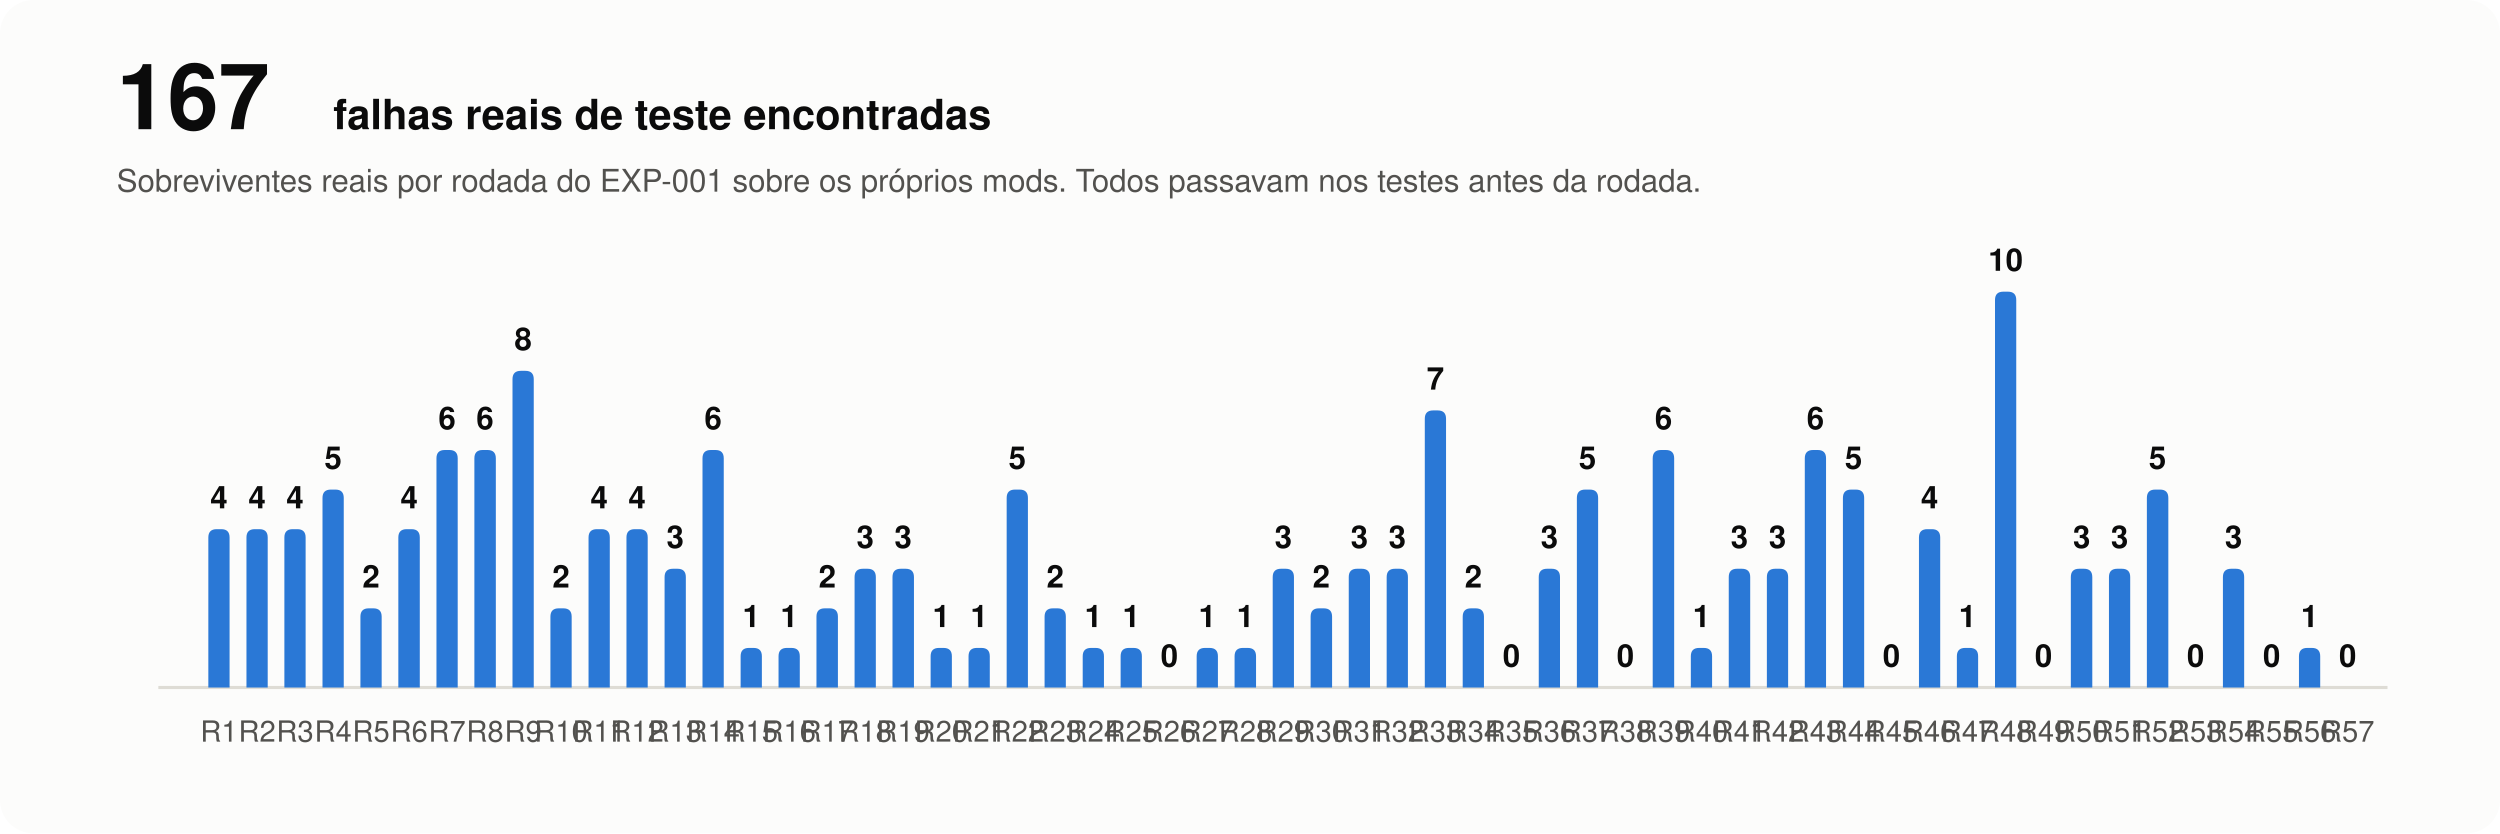
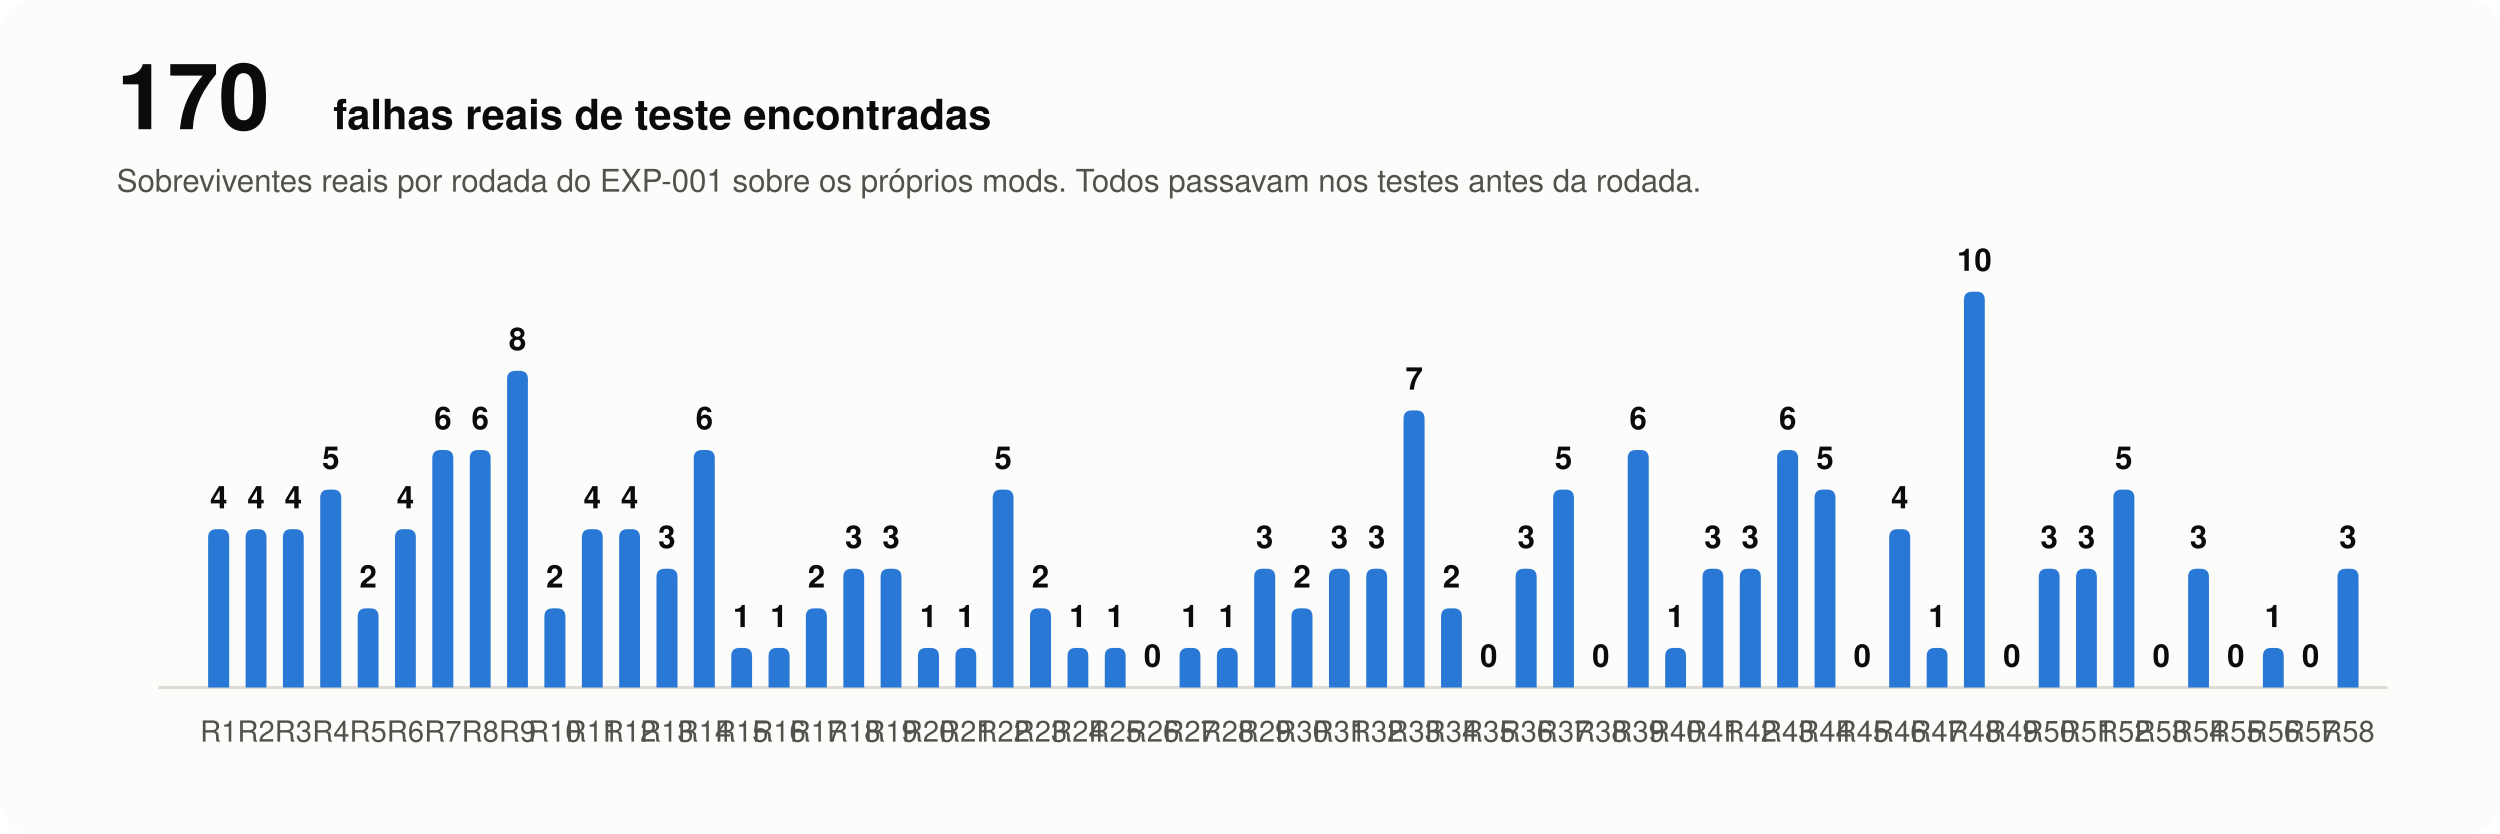
- <svg xmlns="http://www.w3.org/2000/svg" viewBox="0 0 1200 400" width="1200" height="400" role="img" aria-label="167 falhas reais de teste encontradas em 57 rodadas" font-family="ui-sans-serif, -apple-system, 'Segoe UI', Helvetica, Arial, sans-serif">
+ <svg xmlns="http://www.w3.org/2000/svg" viewBox="0 0 1200 400" width="1200" height="400" role="img" aria-label="170 falhas reais de teste encontradas em 58 rodadas" font-family="ui-sans-serif, -apple-system, 'Segoe UI', Helvetica, Arial, sans-serif">
  <style>
  .sup { fill: #fcfcfb; } .sup2 { fill: #f3f2ef; } .borda { stroke: #dedcd5; }
  .t1 { fill: #0b0b0b; } .t2 { fill: #52514e; } .t3 { fill: #8a887f; }
  .ac { fill: #2a78d6; } .acs { stroke: #2a78d6; } .acf { fill: #e8f1fb; }
  .ok { fill: #0f7a3d; } .okf { fill: #e3f3e8; }
  @media (prefers-color-scheme: dark) {
    .sup { fill: #1a1a19; } .sup2 { fill: #232322; } .borda { stroke: #3a3936; }
    .t1 { fill: #f0efec; } .t2 { fill: #c3c2b7; } .t3 { fill: #8f8d84; }
    .ac { fill: #3987e5; } .acs { stroke: #3987e5; } .acf { fill: #1d2c40; }
    .ok { fill: #4cc27a; } .okf { fill: #16301f; }
  }
  @media (prefers-reduced-motion: reduce) { * { animation: none !important; } }

  .barra { transform-box: fill-box; transform-origin: bottom; animation: cresce 1.1s cubic-bezier(.2,.8,.2,1); }
  @keyframes cresce { from { transform: scaleY(0); } to { transform: scaleY(1); } }
</style>
  <rect width="1200" height="400" rx="16" class="sup" />
-   <text x="56" y="62" font-size="44" font-weight="800" class="t1">167</text>
+   <text x="56" y="62" font-size="44" font-weight="800" class="t1">170</text>
  <text x="160" y="62" font-size="20" font-weight="700" class="t1">falhas reais de teste encontradas</text>
  <text x="56" y="92" font-size="15" class="t2">Sobreviventes reais por rodada do EXP-001 sobre os próprios mods. Todos passavam nos testes antes da rodada.</text>
  <line x1="76" y1="330" x2="1146" y2="330" class="borda" stroke-width="1.5" />
  <g class="barra">
-     <path d="M100.0,330 L100.0,258.0 Q100.0,254.0 104.0,254.0 L106.2,254.0 Q110.2,254.0 110.2,258.0 L110.2,330 Z" class="ac" />
-   </g>
-   <text x="105.1" y="244.0" font-size="15" font-weight="700" class="t1" text-anchor="middle">4</text>
-   <text x="105.1" y="356" font-size="14" class="t2" text-anchor="middle">R1</text>
-   <g class="barra">
-     <path d="M118.3,330 L118.3,258.0 Q118.3,254.0 122.3,254.0 L124.5,254.0 Q128.5,254.0 128.5,258.0 L128.5,330 Z" class="ac" />
-   </g>
-   <text x="123.4" y="244.0" font-size="15" font-weight="700" class="t1" text-anchor="middle">4</text>
-   <text x="123.4" y="356" font-size="14" class="t2" text-anchor="middle">R2</text>
-   <g class="barra">
-     <path d="M136.5,330 L136.5,258.0 Q136.5,254.0 140.5,254.0 L142.7,254.0 Q146.7,254.0 146.7,258.0 L146.7,330 Z" class="ac" />
-   </g>
-   <text x="141.6" y="244.0" font-size="15" font-weight="700" class="t1" text-anchor="middle">4</text>
-   <text x="141.6" y="356" font-size="14" class="t2" text-anchor="middle">R3</text>
-   <g class="barra">
-     <path d="M154.8,330 L154.8,239.0 Q154.8,235.0 158.8,235.0 L161.0,235.0 Q165.0,235.0 165.0,239.0 L165.0,330 Z" class="ac" />
-   </g>
-   <text x="159.9" y="225.0" font-size="15" font-weight="700" class="t1" text-anchor="middle">5</text>
-   <text x="159.9" y="356" font-size="14" class="t2" text-anchor="middle">R4</text>
-   <g class="barra">
-     <path d="M173.0,330 L173.0,296.0 Q173.0,292.0 177.0,292.0 L179.2,292.0 Q183.2,292.0 183.2,296.0 L183.2,330 Z" class="ac" />
-   </g>
-   <text x="178.1" y="282.0" font-size="15" font-weight="700" class="t1" text-anchor="middle">2</text>
-   <text x="178.1" y="356" font-size="14" class="t2" text-anchor="middle">R5</text>
-   <g class="barra">
-     <path d="M191.2,330 L191.2,258.0 Q191.2,254.0 195.2,254.0 L197.5,254.0 Q201.5,254.0 201.5,258.0 L201.5,330 Z" class="ac" />
-   </g>
-   <text x="196.4" y="244.0" font-size="15" font-weight="700" class="t1" text-anchor="middle">4</text>
-   <text x="196.4" y="356" font-size="14" class="t2" text-anchor="middle">R6</text>
-   <g class="barra">
-     <path d="M209.5,330 L209.5,220.0 Q209.5,216.0 213.5,216.0 L215.7,216.0 Q219.7,216.0 219.7,220.0 L219.7,330 Z" class="ac" />
-   </g>
-   <text x="214.6" y="206.0" font-size="15" font-weight="700" class="t1" text-anchor="middle">6</text>
-   <text x="214.6" y="356" font-size="14" class="t2" text-anchor="middle">R7</text>
-   <g class="barra">
-     <path d="M227.7,330 L227.7,220.0 Q227.7,216.0 231.7,216.0 L234.0,216.0 Q238.0,216.0 238.0,220.0 L238.0,330 Z" class="ac" />
-   </g>
-   <text x="232.8" y="206.0" font-size="15" font-weight="700" class="t1" text-anchor="middle">6</text>
-   <text x="232.8" y="356" font-size="14" class="t2" text-anchor="middle">R8</text>
-   <g class="barra">
-     <path d="M246.0,330 L246.0,182.0 Q246.0,178.0 250.0,178.0 L252.2,178.0 Q256.2,178.0 256.2,182.0 L256.2,330 Z" class="ac" />
-   </g>
-   <text x="251.1" y="168.0" font-size="15" font-weight="700" class="t1" text-anchor="middle">8</text>
-   <text x="251.1" y="356" font-size="14" class="t2" text-anchor="middle">R9</text>
-   <g class="barra">
-     <path d="M264.2,330 L264.2,296.0 Q264.2,292.0 268.2,292.0 L270.4,292.0 Q274.4,292.0 274.4,296.0 L274.4,330 Z" class="ac" />
-   </g>
-   <text x="269.3" y="282.0" font-size="15" font-weight="700" class="t1" text-anchor="middle">2</text>
-   <text x="269.3" y="356" font-size="14" class="t2" text-anchor="middle">R10</text>
-   <g class="barra">
-     <path d="M282.5,330 L282.5,258.0 Q282.5,254.0 286.5,254.0 L288.7,254.0 Q292.7,254.0 292.7,258.0 L292.7,330 Z" class="ac" />
-   </g>
-   <text x="287.6" y="244.0" font-size="15" font-weight="700" class="t1" text-anchor="middle">4</text>
-   <text x="287.6" y="356" font-size="14" class="t2" text-anchor="middle">R11</text>
-   <g class="barra">
-     <path d="M300.7,330 L300.7,258.0 Q300.7,254.0 304.7,254.0 L306.9,254.0 Q310.9,254.0 310.9,258.0 L310.9,330 Z" class="ac" />
-   </g>
-   <text x="305.8" y="244.0" font-size="15" font-weight="700" class="t1" text-anchor="middle">4</text>
-   <text x="305.8" y="356" font-size="14" class="t2" text-anchor="middle">R12</text>
-   <g class="barra">
-     <path d="M319.0,330 L319.0,277.0 Q319.0,273.0 323.0,273.0 L325.2,273.0 Q329.2,273.0 329.2,277.0 L329.2,330 Z" class="ac" />
-   </g>
-   <text x="324.1" y="263.0" font-size="15" font-weight="700" class="t1" text-anchor="middle">3</text>
-   <text x="324.1" y="356" font-size="14" class="t2" text-anchor="middle">R13</text>
-   <g class="barra">
-     <path d="M337.2,330 L337.2,220.0 Q337.2,216.0 341.2,216.0 L343.4,216.0 Q347.4,216.0 347.4,220.0 L347.4,330 Z" class="ac" />
-   </g>
-   <text x="342.3" y="206.0" font-size="15" font-weight="700" class="t1" text-anchor="middle">6</text>
-   <text x="342.3" y="356" font-size="14" class="t2" text-anchor="middle">R14</text>
-   <g class="barra">
-     <path d="M355.5,330 L355.5,315.0 Q355.5,311.0 359.5,311.0 L361.7,311.0 Q365.7,311.0 365.7,315.0 L365.7,330 Z" class="ac" />
-   </g>
-   <text x="360.6" y="301.0" font-size="15" font-weight="700" class="t1" text-anchor="middle">1</text>
-   <text x="360.6" y="356" font-size="14" class="t2" text-anchor="middle">R15</text>
-   <g class="barra">
-     <path d="M373.7,330 L373.7,315.0 Q373.7,311.0 377.7,311.0 L379.9,311.0 Q383.9,311.0 383.9,315.0 L383.9,330 Z" class="ac" />
-   </g>
-   <text x="378.8" y="301.0" font-size="15" font-weight="700" class="t1" text-anchor="middle">1</text>
-   <text x="378.8" y="356" font-size="14" class="t2" text-anchor="middle">R16</text>
-   <g class="barra">
-     <path d="M391.9,330 L391.9,296.0 Q391.9,292.0 395.9,292.0 L398.2,292.0 Q402.2,292.0 402.2,296.0 L402.2,330 Z" class="ac" />
-   </g>
-   <text x="397.1" y="282.0" font-size="15" font-weight="700" class="t1" text-anchor="middle">2</text>
-   <text x="397.1" y="356" font-size="14" class="t2" text-anchor="middle">R17</text>
-   <g class="barra">
-     <path d="M410.2,330 L410.2,277.0 Q410.2,273.0 414.2,273.0 L416.4,273.0 Q420.4,273.0 420.4,277.0 L420.4,330 Z" class="ac" />
-   </g>
-   <text x="415.3" y="263.0" font-size="15" font-weight="700" class="t1" text-anchor="middle">3</text>
-   <text x="415.3" y="356" font-size="14" class="t2" text-anchor="middle">R18</text>
-   <g class="barra">
-     <path d="M428.4,330 L428.4,277.0 Q428.4,273.0 432.4,273.0 L434.7,273.0 Q438.7,273.0 438.7,277.0 L438.7,330 Z" class="ac" />
-   </g>
-   <text x="433.5" y="263.0" font-size="15" font-weight="700" class="t1" text-anchor="middle">3</text>
-   <text x="433.5" y="356" font-size="14" class="t2" text-anchor="middle">R19</text>
-   <g class="barra">
-     <path d="M446.7,330 L446.7,315.0 Q446.7,311.0 450.7,311.0 L452.9,311.0 Q456.9,311.0 456.9,315.0 L456.9,330 Z" class="ac" />
-   </g>
-   <text x="451.8" y="301.0" font-size="15" font-weight="700" class="t1" text-anchor="middle">1</text>
-   <text x="451.8" y="356" font-size="14" class="t2" text-anchor="middle">R20</text>
-   <g class="barra">
-     <path d="M464.9,330 L464.9,315.0 Q464.9,311.0 468.9,311.0 L471.1,311.0 Q475.1,311.0 475.1,315.0 L475.1,330 Z" class="ac" />
-   </g>
-   <text x="470.0" y="301.0" font-size="15" font-weight="700" class="t1" text-anchor="middle">1</text>
-   <text x="470.0" y="356" font-size="14" class="t2" text-anchor="middle">R21</text>
-   <g class="barra">
-     <path d="M483.2,330 L483.2,239.0 Q483.2,235.0 487.2,235.0 L489.4,235.0 Q493.4,235.0 493.4,239.0 L493.4,330 Z" class="ac" />
-   </g>
-   <text x="488.3" y="225.0" font-size="15" font-weight="700" class="t1" text-anchor="middle">5</text>
-   <text x="488.3" y="356" font-size="14" class="t2" text-anchor="middle">R22</text>
-   <g class="barra">
-     <path d="M501.4,330 L501.4,296.0 Q501.4,292.0 505.4,292.0 L507.6,292.0 Q511.6,292.0 511.6,296.0 L511.6,330 Z" class="ac" />
-   </g>
-   <text x="506.5" y="282.0" font-size="15" font-weight="700" class="t1" text-anchor="middle">2</text>
-   <text x="506.5" y="356" font-size="14" class="t2" text-anchor="middle">R23</text>
-   <g class="barra">
-     <path d="M519.7,330 L519.7,315.0 Q519.7,311.0 523.7,311.0 L525.9,311.0 Q529.9,311.0 529.9,315.0 L529.9,330 Z" class="ac" />
-   </g>
-   <text x="524.8" y="301.0" font-size="15" font-weight="700" class="t1" text-anchor="middle">1</text>
-   <text x="524.8" y="356" font-size="14" class="t2" text-anchor="middle">R24</text>
-   <g class="barra">
-     <path d="M537.9,330 L537.9,315.0 Q537.9,311.0 541.9,311.0 L544.1,311.0 Q548.1,311.0 548.1,315.0 L548.1,330 Z" class="ac" />
-   </g>
-   <text x="543.0" y="301.0" font-size="15" font-weight="700" class="t1" text-anchor="middle">1</text>
-   <text x="543.0" y="356" font-size="14" class="t2" text-anchor="middle">R25</text>
-   <g class="barra">
-     <path d="M556.2,330 L556.2,330.0 Q556.2,330.0 556.2,330.0 L566.4,330.0 Q566.4,330.0 566.4,330.0 L566.4,330 Z" class="ac" />
-   </g>
-   <text x="561.3" y="320.0" font-size="15" font-weight="700" class="t1" text-anchor="middle">0</text>
-   <text x="561.3" y="356" font-size="14" class="t2" text-anchor="middle">R26</text>
-   <g class="barra">
-     <path d="M574.4,330 L574.4,315.0 Q574.4,311.0 578.4,311.0 L580.6,311.0 Q584.6,311.0 584.6,315.0 L584.6,330 Z" class="ac" />
-   </g>
-   <text x="579.5" y="301.0" font-size="15" font-weight="700" class="t1" text-anchor="middle">1</text>
-   <text x="579.5" y="356" font-size="14" class="t2" text-anchor="middle">R27</text>
-   <g class="barra">
-     <path d="M592.6,330 L592.6,315.0 Q592.6,311.0 596.6,311.0 L598.9,311.0 Q602.9,311.0 602.9,315.0 L602.9,330 Z" class="ac" />
-   </g>
-   <text x="597.8" y="301.0" font-size="15" font-weight="700" class="t1" text-anchor="middle">1</text>
-   <text x="597.8" y="356" font-size="14" class="t2" text-anchor="middle">R28</text>
-   <g class="barra">
-     <path d="M610.9,330 L610.9,277.0 Q610.9,273.0 614.9,273.0 L617.1,273.0 Q621.1,273.0 621.1,277.0 L621.1,330 Z" class="ac" />
-   </g>
-   <text x="616.0" y="263.0" font-size="15" font-weight="700" class="t1" text-anchor="middle">3</text>
-   <text x="616.0" y="356" font-size="14" class="t2" text-anchor="middle">R29</text>
-   <g class="barra">
-     <path d="M629.1,330 L629.1,296.0 Q629.1,292.0 633.1,292.0 L635.4,292.0 Q639.4,292.0 639.4,296.0 L639.4,330 Z" class="ac" />
-   </g>
-   <text x="634.2" y="282.0" font-size="15" font-weight="700" class="t1" text-anchor="middle">2</text>
-   <text x="634.2" y="356" font-size="14" class="t2" text-anchor="middle">R30</text>
-   <g class="barra">
-     <path d="M647.4,330 L647.4,277.0 Q647.4,273.0 651.4,273.0 L653.6,273.0 Q657.6,273.0 657.6,277.0 L657.6,330 Z" class="ac" />
-   </g>
-   <text x="652.5" y="263.0" font-size="15" font-weight="700" class="t1" text-anchor="middle">3</text>
-   <text x="652.5" y="356" font-size="14" class="t2" text-anchor="middle">R31</text>
-   <g class="barra">
-     <path d="M665.6,330 L665.6,277.0 Q665.6,273.0 669.6,273.0 L671.8,273.0 Q675.8,273.0 675.8,277.0 L675.8,330 Z" class="ac" />
-   </g>
-   <text x="670.7" y="263.0" font-size="15" font-weight="700" class="t1" text-anchor="middle">3</text>
-   <text x="670.7" y="356" font-size="14" class="t2" text-anchor="middle">R32</text>
-   <g class="barra">
-     <path d="M683.9,330 L683.9,201.0 Q683.9,197.0 687.9,197.0 L690.1,197.0 Q694.1,197.0 694.1,201.0 L694.1,330 Z" class="ac" />
-   </g>
-   <text x="689.0" y="187.0" font-size="15" font-weight="700" class="t1" text-anchor="middle">7</text>
-   <text x="689.0" y="356" font-size="14" class="t2" text-anchor="middle">R33</text>
-   <g class="barra">
-     <path d="M702.1,330 L702.1,296.0 Q702.1,292.0 706.1,292.0 L708.3,292.0 Q712.3,292.0 712.3,296.0 L712.3,330 Z" class="ac" />
-   </g>
-   <text x="707.2" y="282.0" font-size="15" font-weight="700" class="t1" text-anchor="middle">2</text>
-   <text x="707.2" y="356" font-size="14" class="t2" text-anchor="middle">R34</text>
-   <g class="barra">
-     <path d="M720.4,330 L720.4,330.0 Q720.4,330.0 720.4,330.0 L730.6,330.0 Q730.6,330.0 730.6,330.0 L730.6,330 Z" class="ac" />
-   </g>
-   <text x="725.5" y="320.0" font-size="15" font-weight="700" class="t1" text-anchor="middle">0</text>
-   <text x="725.5" y="356" font-size="14" class="t2" text-anchor="middle">R35</text>
-   <g class="barra">
-     <path d="M738.6,330 L738.6,277.0 Q738.6,273.0 742.6,273.0 L744.8,273.0 Q748.8,273.0 748.8,277.0 L748.8,330 Z" class="ac" />
-   </g>
-   <text x="743.7" y="263.0" font-size="15" font-weight="700" class="t1" text-anchor="middle">3</text>
-   <text x="743.7" y="356" font-size="14" class="t2" text-anchor="middle">R36</text>
-   <g class="barra">
-     <path d="M756.9,330 L756.9,239.0 Q756.9,235.0 760.9,235.0 L763.1,235.0 Q767.1,235.0 767.1,239.0 L767.1,330 Z" class="ac" />
-   </g>
-   <text x="762.0" y="225.0" font-size="15" font-weight="700" class="t1" text-anchor="middle">5</text>
-   <text x="762.0" y="356" font-size="14" class="t2" text-anchor="middle">R37</text>
-   <g class="barra">
-     <path d="M775.1,330 L775.1,330.0 Q775.1,330.0 775.1,330.0 L785.3,330.0 Q785.3,330.0 785.3,330.0 L785.3,330 Z" class="ac" />
-   </g>
-   <text x="780.2" y="320.0" font-size="15" font-weight="700" class="t1" text-anchor="middle">0</text>
-   <text x="780.2" y="356" font-size="14" class="t2" text-anchor="middle">R38</text>
-   <g class="barra">
-     <path d="M793.3,330 L793.3,220.0 Q793.3,216.0 797.3,216.0 L799.6,216.0 Q803.6,216.0 803.6,220.0 L803.6,330 Z" class="ac" />
-   </g>
-   <text x="798.5" y="206.0" font-size="15" font-weight="700" class="t1" text-anchor="middle">6</text>
-   <text x="798.5" y="356" font-size="14" class="t2" text-anchor="middle">R39</text>
-   <g class="barra">
-     <path d="M811.6,330 L811.6,315.0 Q811.6,311.0 815.6,311.0 L817.8,311.0 Q821.8,311.0 821.8,315.0 L821.8,330 Z" class="ac" />
-   </g>
-   <text x="816.7" y="301.0" font-size="15" font-weight="700" class="t1" text-anchor="middle">1</text>
-   <text x="816.7" y="356" font-size="14" class="t2" text-anchor="middle">R40</text>
-   <g class="barra">
-     <path d="M829.8,330 L829.8,277.0 Q829.8,273.0 833.8,273.0 L836.1,273.0 Q840.1,273.0 840.1,277.0 L840.1,330 Z" class="ac" />
-   </g>
-   <text x="834.9" y="263.0" font-size="15" font-weight="700" class="t1" text-anchor="middle">3</text>
-   <text x="834.9" y="356" font-size="14" class="t2" text-anchor="middle">R41</text>
-   <g class="barra">
-     <path d="M848.1,330 L848.1,277.0 Q848.1,273.0 852.1,273.0 L854.3,273.0 Q858.3,273.0 858.3,277.0 L858.3,330 Z" class="ac" />
-   </g>
-   <text x="853.2" y="263.0" font-size="15" font-weight="700" class="t1" text-anchor="middle">3</text>
-   <text x="853.2" y="356" font-size="14" class="t2" text-anchor="middle">R42</text>
-   <g class="barra">
-     <path d="M866.3,330 L866.3,220.0 Q866.3,216.0 870.3,216.0 L872.5,216.0 Q876.5,216.0 876.5,220.0 L876.5,330 Z" class="ac" />
-   </g>
-   <text x="871.4" y="206.0" font-size="15" font-weight="700" class="t1" text-anchor="middle">6</text>
-   <text x="871.4" y="356" font-size="14" class="t2" text-anchor="middle">R43</text>
-   <g class="barra">
-     <path d="M884.6,330 L884.6,239.0 Q884.6,235.0 888.6,235.0 L890.8,235.0 Q894.8,235.0 894.8,239.0 L894.8,330 Z" class="ac" />
-   </g>
-   <text x="889.7" y="225.0" font-size="15" font-weight="700" class="t1" text-anchor="middle">5</text>
-   <text x="889.7" y="356" font-size="14" class="t2" text-anchor="middle">R44</text>
-   <g class="barra">
-     <path d="M902.8,330 L902.8,330.0 Q902.8,330.0 902.8,330.0 L913.0,330.0 Q913.0,330.0 913.0,330.0 L913.0,330 Z" class="ac" />
-   </g>
-   <text x="907.9" y="320.0" font-size="15" font-weight="700" class="t1" text-anchor="middle">0</text>
-   <text x="907.9" y="356" font-size="14" class="t2" text-anchor="middle">R45</text>
-   <g class="barra">
-     <path d="M921.1,330 L921.1,258.0 Q921.1,254.0 925.1,254.0 L927.3,254.0 Q931.3,254.0 931.3,258.0 L931.3,330 Z" class="ac" />
-   </g>
-   <text x="926.2" y="244.0" font-size="15" font-weight="700" class="t1" text-anchor="middle">4</text>
-   <text x="926.2" y="356" font-size="14" class="t2" text-anchor="middle">R46</text>
-   <g class="barra">
-     <path d="M939.3,330 L939.3,315.0 Q939.3,311.0 943.3,311.0 L945.5,311.0 Q949.5,311.0 949.5,315.0 L949.5,330 Z" class="ac" />
-   </g>
-   <text x="944.4" y="301.0" font-size="15" font-weight="700" class="t1" text-anchor="middle">1</text>
-   <text x="944.4" y="356" font-size="14" class="t2" text-anchor="middle">R47</text>
-   <g class="barra">
-     <path d="M957.6,330 L957.6,144.0 Q957.6,140.0 961.6,140.0 L963.8,140.0 Q967.8,140.0 967.8,144.0 L967.8,330 Z" class="ac" />
-   </g>
-   <text x="962.7" y="130.0" font-size="15" font-weight="700" class="t1" text-anchor="middle">10</text>
-   <text x="962.7" y="356" font-size="14" class="t2" text-anchor="middle">R48</text>
-   <g class="barra">
-     <path d="M975.8,330 L975.8,330.0 Q975.8,330.0 975.8,330.0 L986.0,330.0 Q986.0,330.0 986.0,330.0 L986.0,330 Z" class="ac" />
-   </g>
-   <text x="980.9" y="320.0" font-size="15" font-weight="700" class="t1" text-anchor="middle">0</text>
-   <text x="980.9" y="356" font-size="14" class="t2" text-anchor="middle">R49</text>
-   <g class="barra">
-     <path d="M994.0,330 L994.0,277.0 Q994.0,273.0 998.0,273.0 L1000.3,273.0 Q1004.3,273.0 1004.3,277.0 L1004.3,330 Z" class="ac" />
-   </g>
-   <text x="999.2" y="263.0" font-size="15" font-weight="700" class="t1" text-anchor="middle">3</text>
-   <text x="999.2" y="356" font-size="14" class="t2" text-anchor="middle">R50</text>
-   <g class="barra">
-     <path d="M1012.3,330 L1012.3,277.0 Q1012.3,273.0 1016.3,273.0 L1018.5,273.0 Q1022.5,273.0 1022.5,277.0 L1022.5,330 Z" class="ac" />
-   </g>
-   <text x="1017.4" y="263.0" font-size="15" font-weight="700" class="t1" text-anchor="middle">3</text>
-   <text x="1017.4" y="356" font-size="14" class="t2" text-anchor="middle">R51</text>
-   <g class="barra">
-     <path d="M1030.5,330 L1030.5,239.0 Q1030.5,235.0 1034.5,235.0 L1036.8,235.0 Q1040.8,235.0 1040.8,239.0 L1040.8,330 Z" class="ac" />
-   </g>
-   <text x="1035.6" y="225.0" font-size="15" font-weight="700" class="t1" text-anchor="middle">5</text>
-   <text x="1035.6" y="356" font-size="14" class="t2" text-anchor="middle">R52</text>
-   <g class="barra">
-     <path d="M1048.8,330 L1048.8,330.0 Q1048.8,330.0 1048.8,330.0 L1059.0,330.0 Q1059.0,330.0 1059.0,330.0 L1059.0,330 Z" class="ac" />
-   </g>
-   <text x="1053.9" y="320.0" font-size="15" font-weight="700" class="t1" text-anchor="middle">0</text>
-   <text x="1053.9" y="356" font-size="14" class="t2" text-anchor="middle">R53</text>
-   <g class="barra">
-     <path d="M1067.0,330 L1067.0,277.0 Q1067.0,273.0 1071.0,273.0 L1073.2,273.0 Q1077.2,273.0 1077.2,277.0 L1077.2,330 Z" class="ac" />
-   </g>
-   <text x="1072.1" y="263.0" font-size="15" font-weight="700" class="t1" text-anchor="middle">3</text>
-   <text x="1072.1" y="356" font-size="14" class="t2" text-anchor="middle">R54</text>
-   <g class="barra">
-     <path d="M1085.3,330 L1085.3,330.0 Q1085.3,330.0 1085.3,330.0 L1095.5,330.0 Q1095.5,330.0 1095.5,330.0 L1095.5,330 Z" class="ac" />
-   </g>
-   <text x="1090.4" y="320.0" font-size="15" font-weight="700" class="t1" text-anchor="middle">0</text>
-   <text x="1090.4" y="356" font-size="14" class="t2" text-anchor="middle">R55</text>
-   <g class="barra">
-     <path d="M1103.5,330 L1103.5,315.0 Q1103.5,311.0 1107.5,311.0 L1109.7,311.0 Q1113.7,311.0 1113.7,315.0 L1113.7,330 Z" class="ac" />
-   </g>
-   <text x="1108.6" y="301.0" font-size="15" font-weight="700" class="t1" text-anchor="middle">1</text>
-   <text x="1108.6" y="356" font-size="14" class="t2" text-anchor="middle">R56</text>
-   <g class="barra">
-     <path d="M1121.8,330 L1121.8,330.0 Q1121.8,330.0 1121.8,330.0 L1132.0,330.0 Q1132.0,330.0 1132.0,330.0 L1132.0,330 Z" class="ac" />
-   </g>
-   <text x="1126.9" y="320.0" font-size="15" font-weight="700" class="t1" text-anchor="middle">0</text>
-   <text x="1126.9" y="356" font-size="14" class="t2" text-anchor="middle">R57</text>
+     <path d="M99.9,330 L99.9,258.0 Q99.9,254.0 103.9,254.0 L106.0,254.0 Q110.0,254.0 110.0,258.0 L110.0,330 Z" class="ac" />
+   </g>
+   <text x="105.0" y="244.0" font-size="15" font-weight="700" class="t1" text-anchor="middle">4</text>
+   <text x="105.0" y="356" font-size="14" class="t2" text-anchor="middle">R1</text>
+   <g class="barra">
+     <path d="M117.9,330 L117.9,258.0 Q117.9,254.0 121.9,254.0 L123.9,254.0 Q127.9,254.0 127.9,258.0 L127.9,330 Z" class="ac" />
+   </g>
+   <text x="122.9" y="244.0" font-size="15" font-weight="700" class="t1" text-anchor="middle">4</text>
+   <text x="122.9" y="356" font-size="14" class="t2" text-anchor="middle">R2</text>
+   <g class="barra">
+     <path d="M135.8,330 L135.8,258.0 Q135.8,254.0 139.8,254.0 L141.8,254.0 Q145.8,254.0 145.8,258.0 L145.8,330 Z" class="ac" />
+   </g>
+   <text x="140.8" y="244.0" font-size="15" font-weight="700" class="t1" text-anchor="middle">4</text>
+   <text x="140.8" y="356" font-size="14" class="t2" text-anchor="middle">R3</text>
+   <g class="barra">
+     <path d="M153.7,330 L153.7,239.0 Q153.7,235.0 157.7,235.0 L159.8,235.0 Q163.8,235.0 163.8,239.0 L163.8,330 Z" class="ac" />
+   </g>
+   <text x="158.8" y="225.0" font-size="15" font-weight="700" class="t1" text-anchor="middle">5</text>
+   <text x="158.8" y="356" font-size="14" class="t2" text-anchor="middle">R4</text>
+   <g class="barra">
+     <path d="M171.7,330 L171.7,296.0 Q171.7,292.0 175.7,292.0 L177.7,292.0 Q181.7,292.0 181.7,296.0 L181.7,330 Z" class="ac" />
+   </g>
+   <text x="176.7" y="282.0" font-size="15" font-weight="700" class="t1" text-anchor="middle">2</text>
+   <text x="176.7" y="356" font-size="14" class="t2" text-anchor="middle">R5</text>
+   <g class="barra">
+     <path d="M189.6,330 L189.6,258.0 Q189.6,254.0 193.6,254.0 L195.6,254.0 Q199.6,254.0 199.6,258.0 L199.6,330 Z" class="ac" />
+   </g>
+   <text x="194.6" y="244.0" font-size="15" font-weight="700" class="t1" text-anchor="middle">4</text>
+   <text x="194.6" y="356" font-size="14" class="t2" text-anchor="middle">R6</text>
+   <g class="barra">
+     <path d="M207.5,330 L207.5,220.0 Q207.5,216.0 211.5,216.0 L213.6,216.0 Q217.6,216.0 217.6,220.0 L217.6,330 Z" class="ac" />
+   </g>
+   <text x="212.6" y="206.0" font-size="15" font-weight="700" class="t1" text-anchor="middle">6</text>
+   <text x="212.6" y="356" font-size="14" class="t2" text-anchor="middle">R7</text>
+   <g class="barra">
+     <path d="M225.5,330 L225.5,220.0 Q225.5,216.0 229.5,216.0 L231.5,216.0 Q235.5,216.0 235.5,220.0 L235.5,330 Z" class="ac" />
+   </g>
+   <text x="230.5" y="206.0" font-size="15" font-weight="700" class="t1" text-anchor="middle">6</text>
+   <text x="230.5" y="356" font-size="14" class="t2" text-anchor="middle">R8</text>
+   <g class="barra">
+     <path d="M243.4,330 L243.4,182.0 Q243.4,178.0 247.4,178.0 L249.4,178.0 Q253.4,178.0 253.4,182.0 L253.4,330 Z" class="ac" />
+   </g>
+   <text x="248.4" y="168.0" font-size="15" font-weight="700" class="t1" text-anchor="middle">8</text>
+   <text x="248.4" y="356" font-size="14" class="t2" text-anchor="middle">R9</text>
+   <g class="barra">
+     <path d="M261.3,330 L261.3,296.0 Q261.3,292.0 265.3,292.0 L267.4,292.0 Q271.4,292.0 271.4,296.0 L271.4,330 Z" class="ac" />
+   </g>
+   <text x="266.3" y="282.0" font-size="15" font-weight="700" class="t1" text-anchor="middle">2</text>
+   <text x="266.3" y="356" font-size="14" class="t2" text-anchor="middle">R10</text>
+   <g class="barra">
+     <path d="M279.3,330 L279.3,258.0 Q279.3,254.0 283.3,254.0 L285.3,254.0 Q289.3,254.0 289.3,258.0 L289.3,330 Z" class="ac" />
+   </g>
+   <text x="284.3" y="244.0" font-size="15" font-weight="700" class="t1" text-anchor="middle">4</text>
+   <text x="284.3" y="356" font-size="14" class="t2" text-anchor="middle">R11</text>
+   <g class="barra">
+     <path d="M297.2,330 L297.2,258.0 Q297.2,254.0 301.2,254.0 L303.2,254.0 Q307.2,254.0 307.2,258.0 L307.2,330 Z" class="ac" />
+   </g>
+   <text x="302.2" y="244.0" font-size="15" font-weight="700" class="t1" text-anchor="middle">4</text>
+   <text x="302.2" y="356" font-size="14" class="t2" text-anchor="middle">R12</text>
+   <g class="barra">
+     <path d="M315.1,330 L315.1,277.0 Q315.1,273.0 319.1,273.0 L321.2,273.0 Q325.2,273.0 325.2,277.0 L325.2,330 Z" class="ac" />
+   </g>
+   <text x="320.1" y="263.0" font-size="15" font-weight="700" class="t1" text-anchor="middle">3</text>
+   <text x="320.1" y="356" font-size="14" class="t2" text-anchor="middle">R13</text>
+   <g class="barra">
+     <path d="M333.0,330 L333.0,220.0 Q333.0,216.0 337.0,216.0 L339.1,216.0 Q343.1,216.0 343.1,220.0 L343.1,330 Z" class="ac" />
+   </g>
+   <text x="338.1" y="206.0" font-size="15" font-weight="700" class="t1" text-anchor="middle">6</text>
+   <text x="338.1" y="356" font-size="14" class="t2" text-anchor="middle">R14</text>
+   <g class="barra">
+     <path d="M351.0,330 L351.0,315.0 Q351.0,311.0 355.0,311.0 L357.0,311.0 Q361.0,311.0 361.0,315.0 L361.0,330 Z" class="ac" />
+   </g>
+   <text x="356.0" y="301.0" font-size="15" font-weight="700" class="t1" text-anchor="middle">1</text>
+   <text x="356.0" y="356" font-size="14" class="t2" text-anchor="middle">R15</text>
+   <g class="barra">
+     <path d="M368.9,330 L368.9,315.0 Q368.9,311.0 372.9,311.0 L375.0,311.0 Q379.0,311.0 379.0,315.0 L379.0,330 Z" class="ac" />
+   </g>
+   <text x="373.9" y="301.0" font-size="15" font-weight="700" class="t1" text-anchor="middle">1</text>
+   <text x="373.9" y="356" font-size="14" class="t2" text-anchor="middle">R16</text>
+   <g class="barra">
+     <path d="M386.8,330 L386.8,296.0 Q386.8,292.0 390.8,292.0 L392.9,292.0 Q396.9,292.0 396.9,296.0 L396.9,330 Z" class="ac" />
+   </g>
+   <text x="391.9" y="282.0" font-size="15" font-weight="700" class="t1" text-anchor="middle">2</text>
+   <text x="391.9" y="356" font-size="14" class="t2" text-anchor="middle">R17</text>
+   <g class="barra">
+     <path d="M404.8,330 L404.8,277.0 Q404.8,273.0 408.8,273.0 L410.8,273.0 Q414.8,273.0 414.8,277.0 L414.8,330 Z" class="ac" />
+   </g>
+   <text x="409.8" y="263.0" font-size="15" font-weight="700" class="t1" text-anchor="middle">3</text>
+   <text x="409.8" y="356" font-size="14" class="t2" text-anchor="middle">R18</text>
+   <g class="barra">
+     <path d="M422.7,330 L422.7,277.0 Q422.7,273.0 426.7,273.0 L428.7,273.0 Q432.7,273.0 432.7,277.0 L432.7,330 Z" class="ac" />
+   </g>
+   <text x="427.7" y="263.0" font-size="15" font-weight="700" class="t1" text-anchor="middle">3</text>
+   <text x="427.7" y="356" font-size="14" class="t2" text-anchor="middle">R19</text>
+   <g class="barra">
+     <path d="M440.6,330 L440.6,315.0 Q440.6,311.0 444.6,311.0 L446.7,311.0 Q450.7,311.0 450.7,315.0 L450.7,330 Z" class="ac" />
+   </g>
+   <text x="445.7" y="301.0" font-size="15" font-weight="700" class="t1" text-anchor="middle">1</text>
+   <text x="445.7" y="356" font-size="14" class="t2" text-anchor="middle">R20</text>
+   <g class="barra">
+     <path d="M458.6,330 L458.6,315.0 Q458.6,311.0 462.6,311.0 L464.6,311.0 Q468.6,311.0 468.6,315.0 L468.6,330 Z" class="ac" />
+   </g>
+   <text x="463.6" y="301.0" font-size="15" font-weight="700" class="t1" text-anchor="middle">1</text>
+   <text x="463.6" y="356" font-size="14" class="t2" text-anchor="middle">R21</text>
+   <g class="barra">
+     <path d="M476.5,330 L476.5,239.0 Q476.5,235.0 480.5,235.0 L482.5,235.0 Q486.5,235.0 486.5,239.0 L486.5,330 Z" class="ac" />
+   </g>
+   <text x="481.5" y="225.0" font-size="15" font-weight="700" class="t1" text-anchor="middle">5</text>
+   <text x="481.5" y="356" font-size="14" class="t2" text-anchor="middle">R22</text>
+   <g class="barra">
+     <path d="M494.4,330 L494.4,296.0 Q494.4,292.0 498.4,292.0 L500.5,292.0 Q504.5,292.0 504.5,296.0 L504.5,330 Z" class="ac" />
+   </g>
+   <text x="499.4" y="282.0" font-size="15" font-weight="700" class="t1" text-anchor="middle">2</text>
+   <text x="499.4" y="356" font-size="14" class="t2" text-anchor="middle">R23</text>
+   <g class="barra">
+     <path d="M512.4,330 L512.4,315.0 Q512.4,311.0 516.4,311.0 L518.4,311.0 Q522.4,311.0 522.4,315.0 L522.4,330 Z" class="ac" />
+   </g>
+   <text x="517.4" y="301.0" font-size="15" font-weight="700" class="t1" text-anchor="middle">1</text>
+   <text x="517.4" y="356" font-size="14" class="t2" text-anchor="middle">R24</text>
+   <g class="barra">
+     <path d="M530.3,330 L530.3,315.0 Q530.3,311.0 534.3,311.0 L536.3,311.0 Q540.3,311.0 540.3,315.0 L540.3,330 Z" class="ac" />
+   </g>
+   <text x="535.3" y="301.0" font-size="15" font-weight="700" class="t1" text-anchor="middle">1</text>
+   <text x="535.3" y="356" font-size="14" class="t2" text-anchor="middle">R25</text>
+   <g class="barra">
+     <path d="M548.2,330 L548.2,330.0 Q548.2,330.0 548.2,330.0 L558.3,330.0 Q558.3,330.0 558.3,330.0 L558.3,330 Z" class="ac" />
+   </g>
+   <text x="553.2" y="320.0" font-size="15" font-weight="700" class="t1" text-anchor="middle">0</text>
+   <text x="553.2" y="356" font-size="14" class="t2" text-anchor="middle">R26</text>
+   <g class="barra">
+     <path d="M566.2,330 L566.2,315.0 Q566.2,311.0 570.2,311.0 L572.2,311.0 Q576.2,311.0 576.2,315.0 L576.2,330 Z" class="ac" />
+   </g>
+   <text x="571.2" y="301.0" font-size="15" font-weight="700" class="t1" text-anchor="middle">1</text>
+   <text x="571.2" y="356" font-size="14" class="t2" text-anchor="middle">R27</text>
+   <g class="barra">
+     <path d="M584.1,330 L584.1,315.0 Q584.1,311.0 588.1,311.0 L590.1,311.0 Q594.1,311.0 594.1,315.0 L594.1,330 Z" class="ac" />
+   </g>
+   <text x="589.1" y="301.0" font-size="15" font-weight="700" class="t1" text-anchor="middle">1</text>
+   <text x="589.1" y="356" font-size="14" class="t2" text-anchor="middle">R28</text>
+   <g class="barra">
+     <path d="M602.0,330 L602.0,277.0 Q602.0,273.0 606.0,273.0 L608.1,273.0 Q612.1,273.0 612.1,277.0 L612.1,330 Z" class="ac" />
+   </g>
+   <text x="607.0" y="263.0" font-size="15" font-weight="700" class="t1" text-anchor="middle">3</text>
+   <text x="607.0" y="356" font-size="14" class="t2" text-anchor="middle">R29</text>
+   <g class="barra">
+     <path d="M619.9,330 L619.9,296.0 Q619.9,292.0 623.9,292.0 L626.0,292.0 Q630.0,292.0 630.0,296.0 L630.0,330 Z" class="ac" />
+   </g>
+   <text x="625.0" y="282.0" font-size="15" font-weight="700" class="t1" text-anchor="middle">2</text>
+   <text x="625.0" y="356" font-size="14" class="t2" text-anchor="middle">R30</text>
+   <g class="barra">
+     <path d="M637.9,330 L637.9,277.0 Q637.9,273.0 641.9,273.0 L643.9,273.0 Q647.9,273.0 647.9,277.0 L647.9,330 Z" class="ac" />
+   </g>
+   <text x="642.9" y="263.0" font-size="15" font-weight="700" class="t1" text-anchor="middle">3</text>
+   <text x="642.9" y="356" font-size="14" class="t2" text-anchor="middle">R31</text>
+   <g class="barra">
+     <path d="M655.8,330 L655.8,277.0 Q655.8,273.0 659.8,273.0 L661.8,273.0 Q665.8,273.0 665.8,277.0 L665.8,330 Z" class="ac" />
+   </g>
+   <text x="660.8" y="263.0" font-size="15" font-weight="700" class="t1" text-anchor="middle">3</text>
+   <text x="660.8" y="356" font-size="14" class="t2" text-anchor="middle">R32</text>
+   <g class="barra">
+     <path d="M673.7,330 L673.7,201.0 Q673.7,197.0 677.7,197.0 L679.8,197.0 Q683.8,197.0 683.8,201.0 L683.8,330 Z" class="ac" />
+   </g>
+   <text x="678.8" y="187.0" font-size="15" font-weight="700" class="t1" text-anchor="middle">7</text>
+   <text x="678.8" y="356" font-size="14" class="t2" text-anchor="middle">R33</text>
+   <g class="barra">
+     <path d="M691.7,330 L691.7,296.0 Q691.7,292.0 695.7,292.0 L697.7,292.0 Q701.7,292.0 701.7,296.0 L701.7,330 Z" class="ac" />
+   </g>
+   <text x="696.7" y="282.0" font-size="15" font-weight="700" class="t1" text-anchor="middle">2</text>
+   <text x="696.7" y="356" font-size="14" class="t2" text-anchor="middle">R34</text>
+   <g class="barra">
+     <path d="M709.6,330 L709.6,330.0 Q709.6,330.0 709.6,330.0 L719.6,330.0 Q719.6,330.0 719.6,330.0 L719.6,330 Z" class="ac" />
+   </g>
+   <text x="714.6" y="320.0" font-size="15" font-weight="700" class="t1" text-anchor="middle">0</text>
+   <text x="714.6" y="356" font-size="14" class="t2" text-anchor="middle">R35</text>
+   <g class="barra">
+     <path d="M727.5,330 L727.5,277.0 Q727.5,273.0 731.5,273.0 L733.6,273.0 Q737.6,273.0 737.6,277.0 L737.6,330 Z" class="ac" />
+   </g>
+   <text x="732.6" y="263.0" font-size="15" font-weight="700" class="t1" text-anchor="middle">3</text>
+   <text x="732.6" y="356" font-size="14" class="t2" text-anchor="middle">R36</text>
+   <g class="barra">
+     <path d="M745.5,330 L745.5,239.0 Q745.5,235.0 749.5,235.0 L751.5,235.0 Q755.5,235.0 755.5,239.0 L755.5,330 Z" class="ac" />
+   </g>
+   <text x="750.5" y="225.0" font-size="15" font-weight="700" class="t1" text-anchor="middle">5</text>
+   <text x="750.5" y="356" font-size="14" class="t2" text-anchor="middle">R37</text>
+   <g class="barra">
+     <path d="M763.4,330 L763.4,330.0 Q763.4,330.0 763.4,330.0 L773.4,330.0 Q773.4,330.0 773.4,330.0 L773.4,330 Z" class="ac" />
+   </g>
+   <text x="768.4" y="320.0" font-size="15" font-weight="700" class="t1" text-anchor="middle">0</text>
+   <text x="768.4" y="356" font-size="14" class="t2" text-anchor="middle">R38</text>
+   <g class="barra">
+     <path d="M781.3,330 L781.3,220.0 Q781.3,216.0 785.3,216.0 L787.4,216.0 Q791.4,216.0 791.4,220.0 L791.4,330 Z" class="ac" />
+   </g>
+   <text x="786.3" y="206.0" font-size="15" font-weight="700" class="t1" text-anchor="middle">6</text>
+   <text x="786.3" y="356" font-size="14" class="t2" text-anchor="middle">R39</text>
+   <g class="barra">
+     <path d="M799.3,330 L799.3,315.0 Q799.3,311.0 803.3,311.0 L805.3,311.0 Q809.3,311.0 809.3,315.0 L809.3,330 Z" class="ac" />
+   </g>
+   <text x="804.3" y="301.0" font-size="15" font-weight="700" class="t1" text-anchor="middle">1</text>
+   <text x="804.3" y="356" font-size="14" class="t2" text-anchor="middle">R40</text>
+   <g class="barra">
+     <path d="M817.2,330 L817.2,277.0 Q817.2,273.0 821.2,273.0 L823.2,273.0 Q827.2,273.0 827.2,277.0 L827.2,330 Z" class="ac" />
+   </g>
+   <text x="822.2" y="263.0" font-size="15" font-weight="700" class="t1" text-anchor="middle">3</text>
+   <text x="822.2" y="356" font-size="14" class="t2" text-anchor="middle">R41</text>
+   <g class="barra">
+     <path d="M835.1,330 L835.1,277.0 Q835.1,273.0 839.1,273.0 L841.2,273.0 Q845.2,273.0 845.2,277.0 L845.2,330 Z" class="ac" />
+   </g>
+   <text x="840.1" y="263.0" font-size="15" font-weight="700" class="t1" text-anchor="middle">3</text>
+   <text x="840.1" y="356" font-size="14" class="t2" text-anchor="middle">R42</text>
+   <g class="barra">
+     <path d="M853.0,330 L853.0,220.0 Q853.0,216.0 857.0,216.0 L859.1,216.0 Q863.1,216.0 863.1,220.0 L863.1,330 Z" class="ac" />
+   </g>
+   <text x="858.1" y="206.0" font-size="15" font-weight="700" class="t1" text-anchor="middle">6</text>
+   <text x="858.1" y="356" font-size="14" class="t2" text-anchor="middle">R43</text>
+   <g class="barra">
+     <path d="M871.0,330 L871.0,239.0 Q871.0,235.0 875.0,235.0 L877.0,235.0 Q881.0,235.0 881.0,239.0 L881.0,330 Z" class="ac" />
+   </g>
+   <text x="876.0" y="225.0" font-size="15" font-weight="700" class="t1" text-anchor="middle">5</text>
+   <text x="876.0" y="356" font-size="14" class="t2" text-anchor="middle">R44</text>
+   <g class="barra">
+     <path d="M888.9,330 L888.9,330.0 Q888.9,330.0 888.9,330.0 L899.0,330.0 Q899.0,330.0 899.0,330.0 L899.0,330 Z" class="ac" />
+   </g>
+   <text x="893.9" y="320.0" font-size="15" font-weight="700" class="t1" text-anchor="middle">0</text>
+   <text x="893.9" y="356" font-size="14" class="t2" text-anchor="middle">R45</text>
+   <g class="barra">
+     <path d="M906.8,330 L906.8,258.0 Q906.8,254.0 910.8,254.0 L912.9,254.0 Q916.9,254.0 916.9,258.0 L916.9,330 Z" class="ac" />
+   </g>
+   <text x="911.9" y="244.0" font-size="15" font-weight="700" class="t1" text-anchor="middle">4</text>
+   <text x="911.9" y="356" font-size="14" class="t2" text-anchor="middle">R46</text>
+   <g class="barra">
+     <path d="M924.8,330 L924.8,315.0 Q924.8,311.0 928.8,311.0 L930.8,311.0 Q934.8,311.0 934.8,315.0 L934.8,330 Z" class="ac" />
+   </g>
+   <text x="929.8" y="301.0" font-size="15" font-weight="700" class="t1" text-anchor="middle">1</text>
+   <text x="929.8" y="356" font-size="14" class="t2" text-anchor="middle">R47</text>
+   <g class="barra">
+     <path d="M942.7,330 L942.7,144.0 Q942.7,140.0 946.7,140.0 L948.7,140.0 Q952.7,140.0 952.7,144.0 L952.7,330 Z" class="ac" />
+   </g>
+   <text x="947.7" y="130.0" font-size="15" font-weight="700" class="t1" text-anchor="middle">10</text>
+   <text x="947.7" y="356" font-size="14" class="t2" text-anchor="middle">R48</text>
+   <g class="barra">
+     <path d="M960.6,330 L960.6,330.0 Q960.6,330.0 960.6,330.0 L970.7,330.0 Q970.7,330.0 970.7,330.0 L970.7,330 Z" class="ac" />
+   </g>
+   <text x="965.7" y="320.0" font-size="15" font-weight="700" class="t1" text-anchor="middle">0</text>
+   <text x="965.7" y="356" font-size="14" class="t2" text-anchor="middle">R49</text>
+   <g class="barra">
+     <path d="M978.6,330 L978.6,277.0 Q978.6,273.0 982.6,273.0 L984.6,273.0 Q988.6,273.0 988.6,277.0 L988.6,330 Z" class="ac" />
+   </g>
+   <text x="983.6" y="263.0" font-size="15" font-weight="700" class="t1" text-anchor="middle">3</text>
+   <text x="983.6" y="356" font-size="14" class="t2" text-anchor="middle">R50</text>
+   <g class="barra">
+     <path d="M996.5,330 L996.5,277.0 Q996.5,273.0 1000.5,273.0 L1002.5,273.0 Q1006.5,273.0 1006.5,277.0 L1006.5,330 Z" class="ac" />
+   </g>
+   <text x="1001.5" y="263.0" font-size="15" font-weight="700" class="t1" text-anchor="middle">3</text>
+   <text x="1001.5" y="356" font-size="14" class="t2" text-anchor="middle">R51</text>
+   <g class="barra">
+     <path d="M1014.4,330 L1014.4,239.0 Q1014.4,235.0 1018.4,235.0 L1020.5,235.0 Q1024.5,235.0 1024.5,239.0 L1024.5,330 Z" class="ac" />
+   </g>
+   <text x="1019.4" y="225.0" font-size="15" font-weight="700" class="t1" text-anchor="middle">5</text>
+   <text x="1019.4" y="356" font-size="14" class="t2" text-anchor="middle">R52</text>
+   <g class="barra">
+     <path d="M1032.4,330 L1032.4,330.0 Q1032.4,330.0 1032.4,330.0 L1042.4,330.0 Q1042.4,330.0 1042.4,330.0 L1042.4,330 Z" class="ac" />
+   </g>
+   <text x="1037.4" y="320.0" font-size="15" font-weight="700" class="t1" text-anchor="middle">0</text>
+   <text x="1037.4" y="356" font-size="14" class="t2" text-anchor="middle">R53</text>
+   <g class="barra">
+     <path d="M1050.3,330 L1050.3,277.0 Q1050.3,273.0 1054.3,273.0 L1056.3,273.0 Q1060.3,273.0 1060.3,277.0 L1060.3,330 Z" class="ac" />
+   </g>
+   <text x="1055.3" y="263.0" font-size="15" font-weight="700" class="t1" text-anchor="middle">3</text>
+   <text x="1055.3" y="356" font-size="14" class="t2" text-anchor="middle">R54</text>
+   <g class="barra">
+     <path d="M1068.2,330 L1068.2,330.0 Q1068.2,330.0 1068.2,330.0 L1078.3,330.0 Q1078.3,330.0 1078.3,330.0 L1078.3,330 Z" class="ac" />
+   </g>
+   <text x="1073.2" y="320.0" font-size="15" font-weight="700" class="t1" text-anchor="middle">0</text>
+   <text x="1073.2" y="356" font-size="14" class="t2" text-anchor="middle">R55</text>
+   <g class="barra">
+     <path d="M1086.2,330 L1086.2,315.0 Q1086.2,311.0 1090.2,311.0 L1092.2,311.0 Q1096.2,311.0 1096.2,315.0 L1096.2,330 Z" class="ac" />
+   </g>
+   <text x="1091.2" y="301.0" font-size="15" font-weight="700" class="t1" text-anchor="middle">1</text>
+   <text x="1091.2" y="356" font-size="14" class="t2" text-anchor="middle">R56</text>
+   <g class="barra">
+     <path d="M1104.1,330 L1104.1,330.0 Q1104.1,330.0 1104.1,330.0 L1114.1,330.0 Q1114.1,330.0 1114.1,330.0 L1114.1,330 Z" class="ac" />
+   </g>
+   <text x="1109.1" y="320.0" font-size="15" font-weight="700" class="t1" text-anchor="middle">0</text>
+   <text x="1109.1" y="356" font-size="14" class="t2" text-anchor="middle">R57</text>
+   <g class="barra">
+     <path d="M1122.0,330 L1122.0,277.0 Q1122.0,273.0 1126.0,273.0 L1128.1,273.0 Q1132.1,273.0 1132.1,277.0 L1132.1,330 Z" class="ac" />
+   </g>
+   <text x="1127.0" y="263.0" font-size="15" font-weight="700" class="t1" text-anchor="middle">3</text>
+   <text x="1127.0" y="356" font-size="14" class="t2" text-anchor="middle">R58</text>
</svg>
